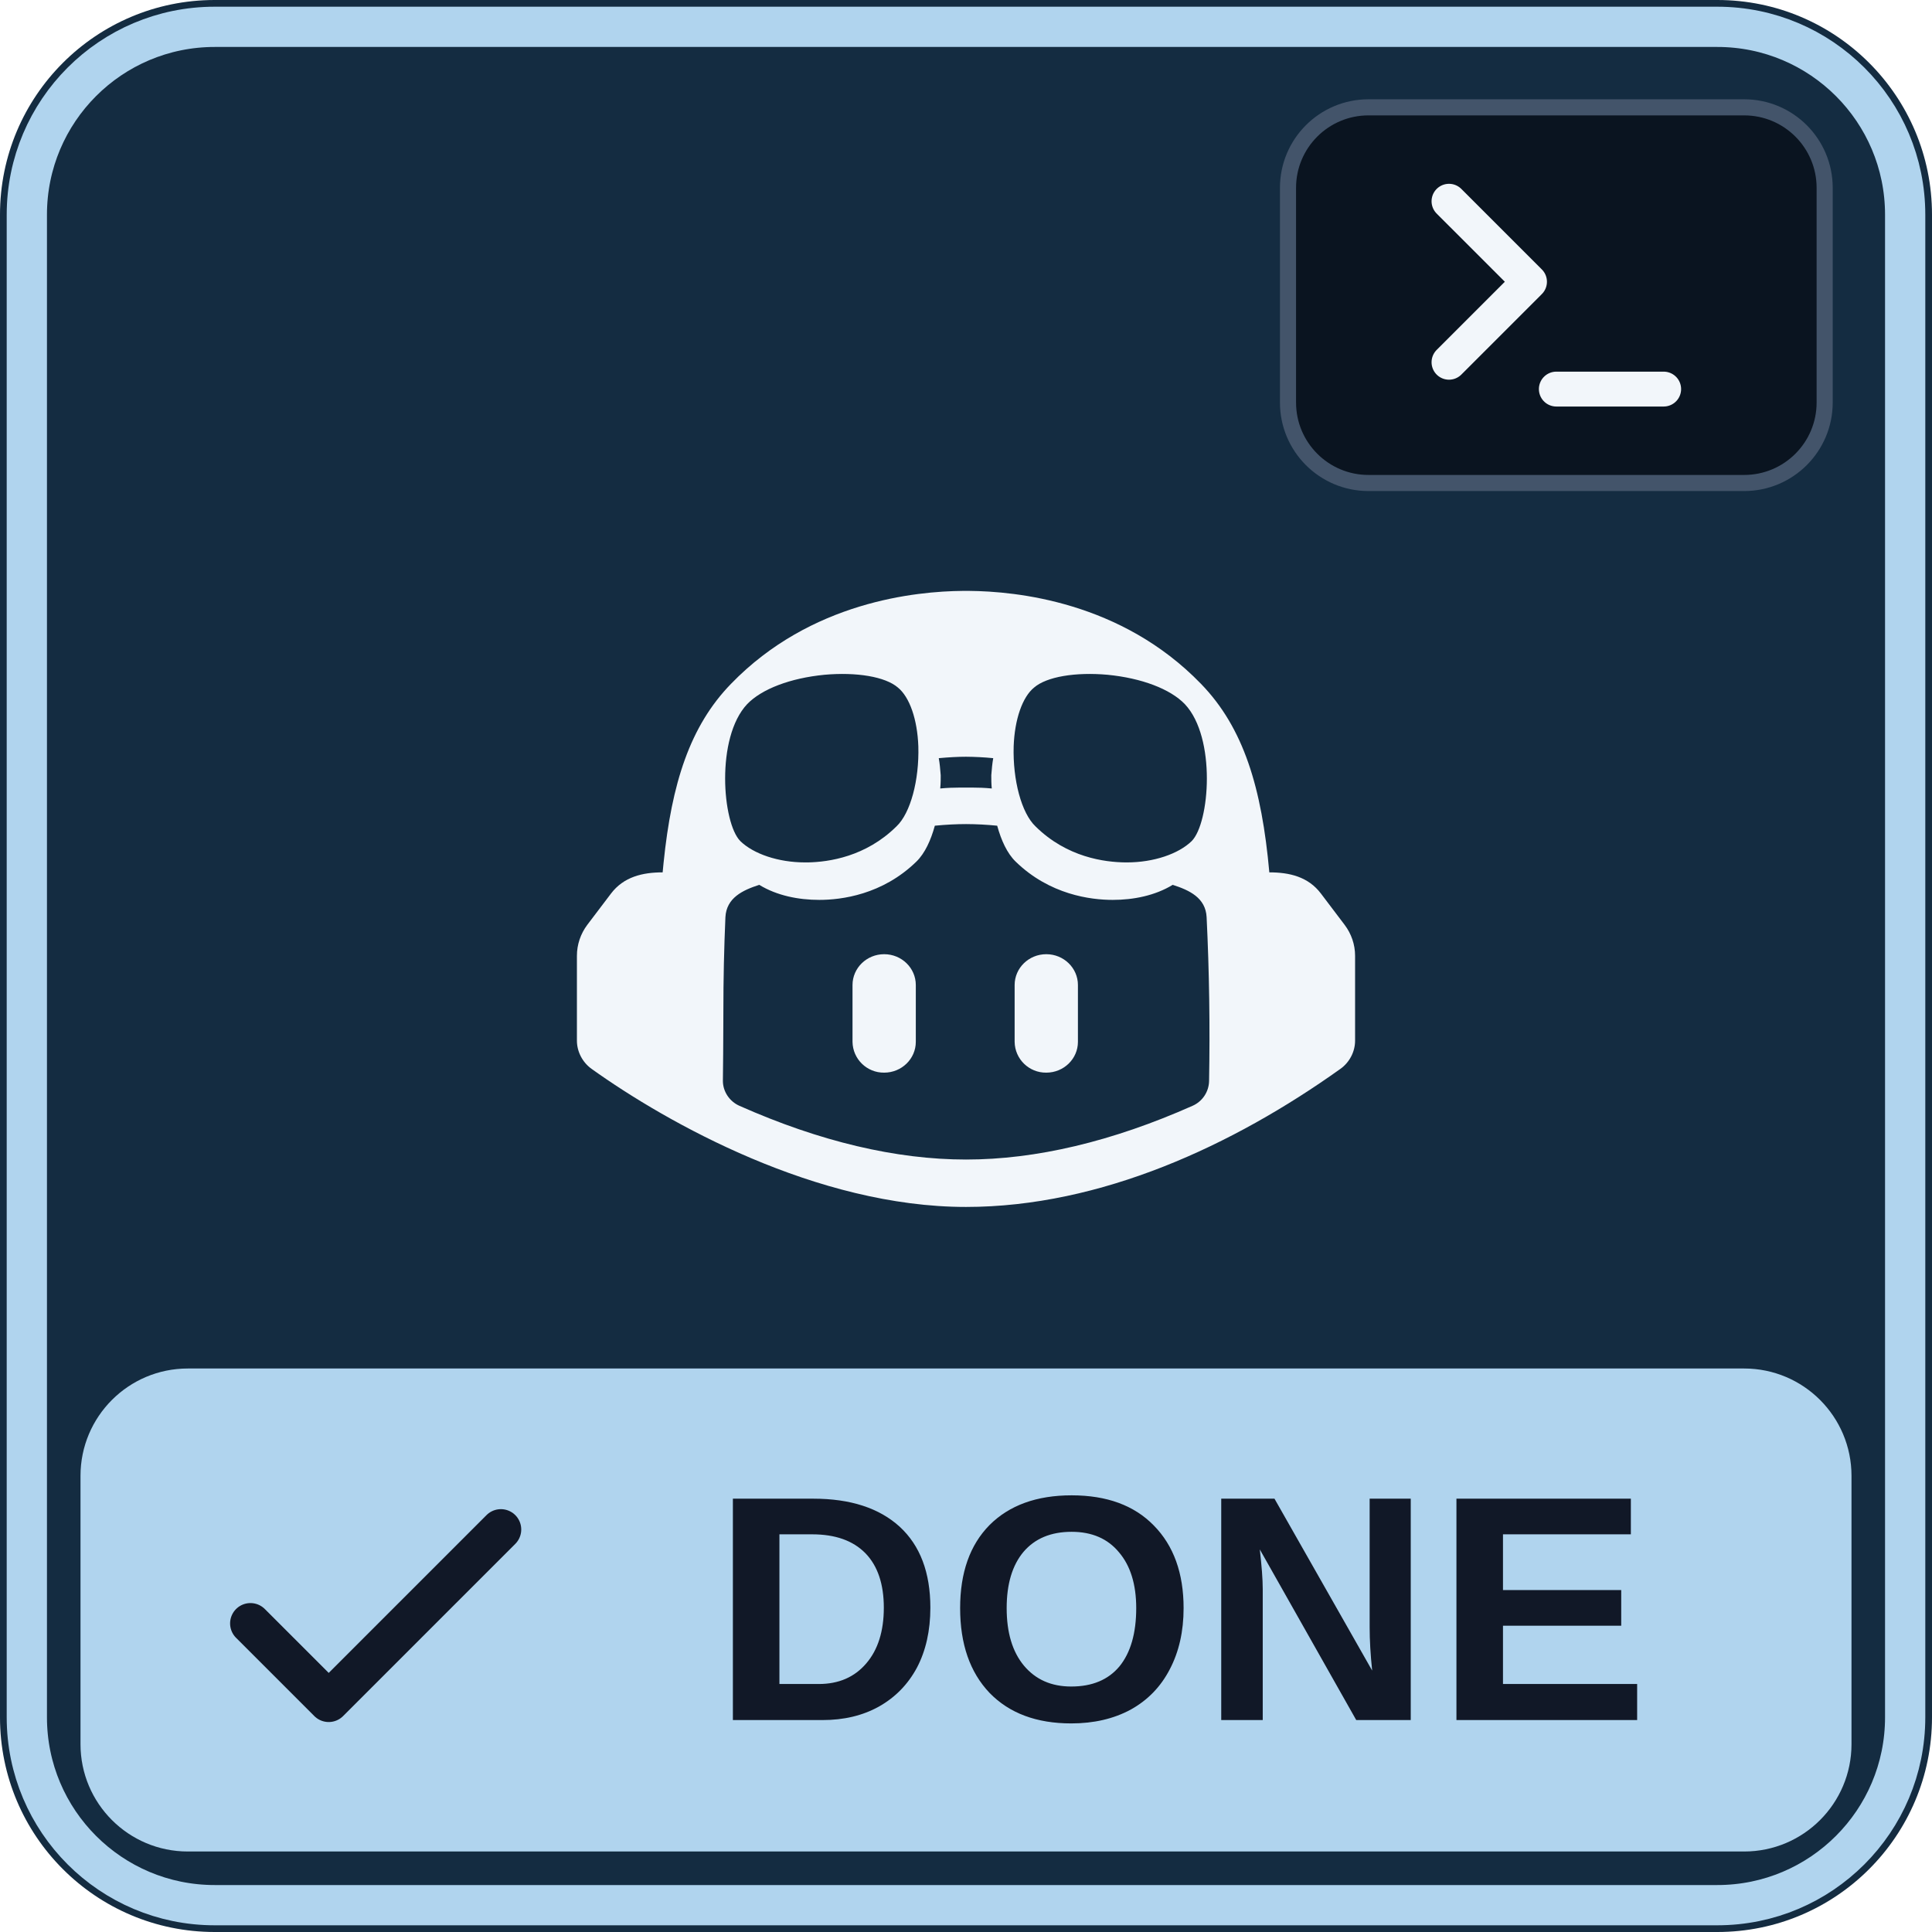
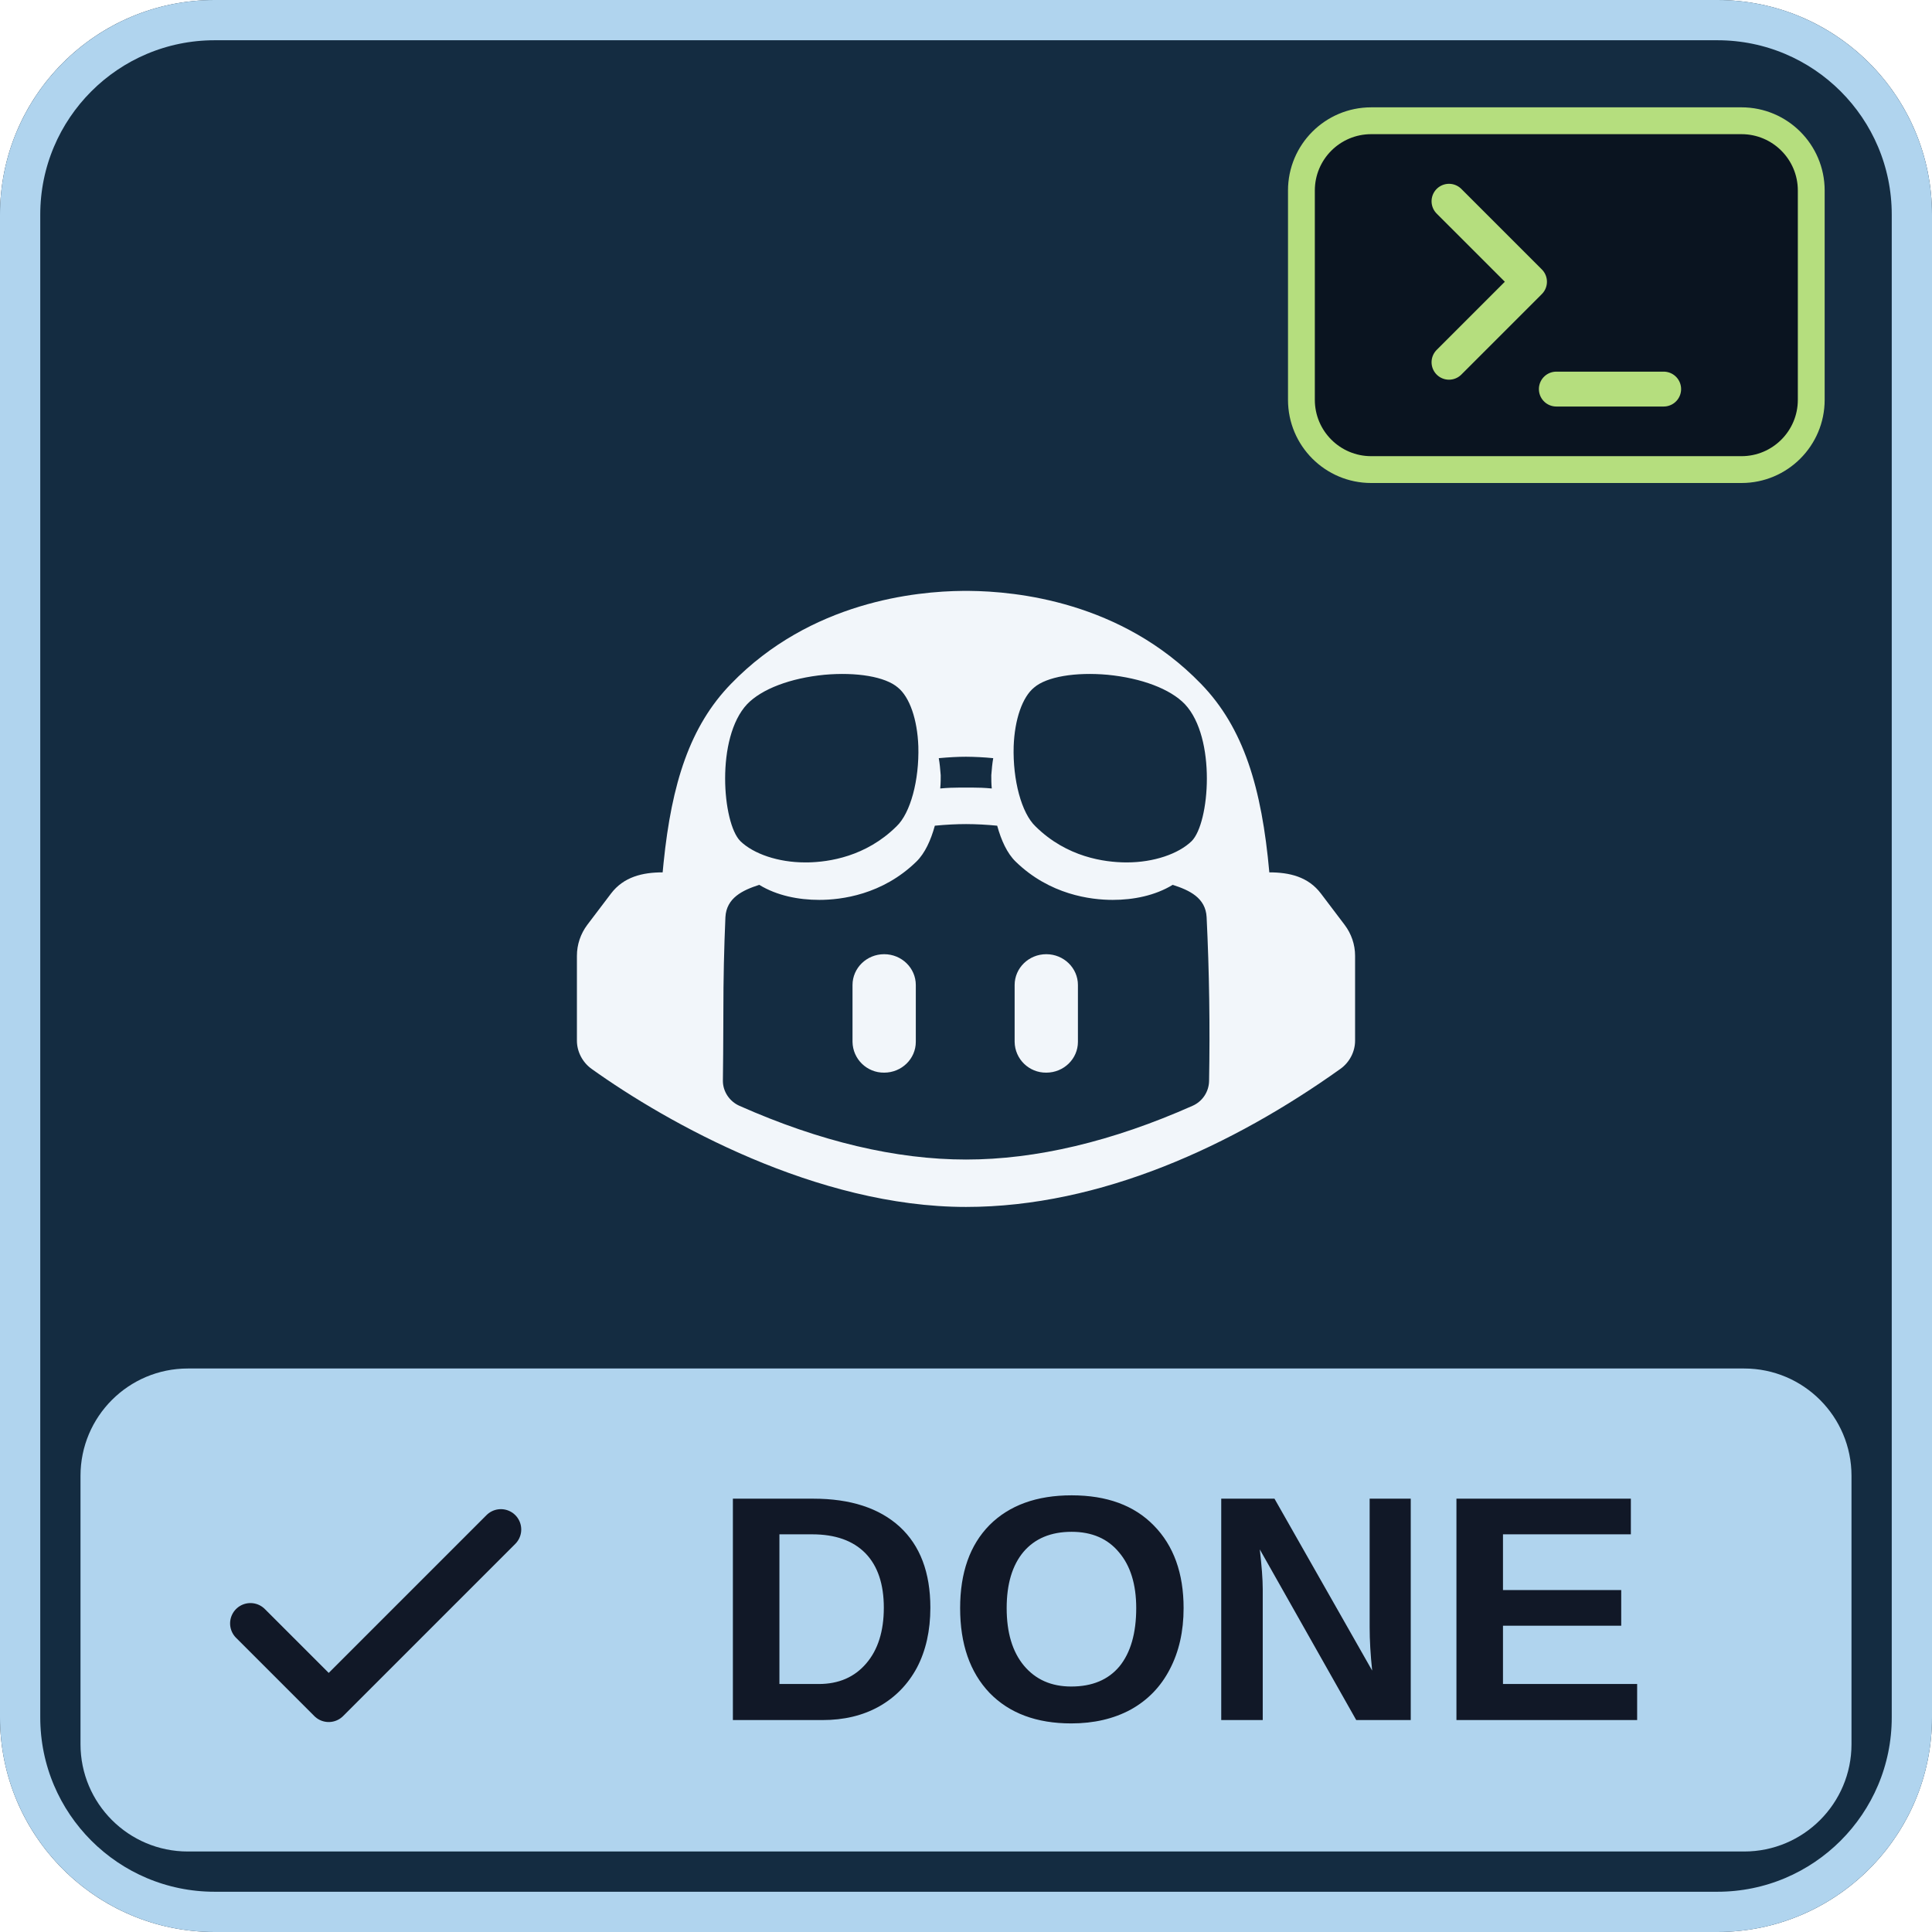
<svg xmlns="http://www.w3.org/2000/svg" width="72" height="72" viewBox="0 0 72 72" role="img">
  <g font-family="Arial, Helvetica, sans-serif">
    <g aria-label="GITHUB COPILOT, CLI: DONE, Fresh · bright, Fjord">
      <rect width="72" height="72" rx="8" fill="#142C41" />
-       <rect x="1" y="1" width="70" height="70" rx="7" fill="none" stroke="#B0D4EE" stroke-width="1.5" />
+       <rect x="0.75" y="0.75" width="70.5" height="70.5" rx="7.25" fill="none" stroke="#B0D4EE" stroke-width="1.5" />
      <g color="#F2F6FA">
        <g transform="translate(21.5 19) scale(1.208333)">
          <g fill="#F2F6FA" fill-rule="evenodd">
            <path d="M19.245 5.364c1.322 1.36 1.877 3.216 2.11 5.817.622 0 1.2.135 1.592.654l.73.964c.21.278.323.61.323.955v2.62c0 .339-.173.669-.453.868C20.239 19.602 16.157 21.5 12 21.5c-4.6 0-9.205-2.583-11.547-4.258-.28-.2-.452-.53-.453-.868v-2.62c0-.345.113-.679.321-.956l.73-.963c.392-.517.974-.654 1.593-.654l.029-.297c.25-2.446.81-4.213 2.082-5.52 2.461-2.54 5.71-2.851 7.146-2.864h.198c1.436.013 4.685.323 7.146 2.864zm-7.244 4.328c-.284 0-.613.016-.962.05-.123.447-.305.85-.57 1.108-1.05 1.023-2.316 1.18-2.994 1.18-.638 0-1.306-.13-1.851-.464-.516.165-1.012.403-1.044.996a65.882 65.882 0 00-.063 2.884l-.002.48c-.002.563-.005 1.126-.013 1.69.002.326.204.63.51.765 2.482 1.102 4.83 1.657 6.99 1.657 2.156 0 4.504-.555 6.985-1.657a.854.854 0 00.51-.766c.03-1.682.006-3.372-.076-5.053-.031-.596-.528-.83-1.046-.996-.546.333-1.212.464-1.85.464-.677 0-1.942-.157-2.993-1.18-.266-.258-.447-.661-.57-1.108-.32-.032-.64-.049-.96-.05zm-2.525 4.013c.539 0 .976.426.976.95v1.753c0 .525-.437.95-.976.95a.964.964 0 01-.976-.95v-1.752c0-.525.437-.951.976-.951zm5 0c.539 0 .976.426.976.95v1.753c0 .525-.437.95-.976.95a.964.964 0 01-.976-.95v-1.752c0-.525.437-.951.976-.951zM7.635 5.087c-1.05.102-1.935.438-2.385.906-.975 1.037-.765 3.668-.21 4.224.405.394 1.17.657 1.995.657h.09c.649-.013 1.785-.176 2.73-1.11.435-.41.705-1.433.675-2.47-.03-.834-.27-1.52-.63-1.813-.39-.336-1.275-.482-2.265-.394zm6.465.394c-.36.292-.6.98-.63 1.813-.03 1.037.24 2.06.675 2.47.968.957 2.136 1.104 2.776 1.11h.044c.825 0 1.59-.263 1.995-.657.555-.556.765-3.187-.21-4.224-.45-.468-1.335-.804-2.385-.906-.99-.088-1.875.058-2.265.394zM12 7.615c-.24 0-.525.015-.84.044.03.16.045.336.06.526l-.001.159a2.94 2.94 0 01-.014.25c.225-.022.425-.027.612-.028h.366c.187 0 .387.006.612.028-.015-.146-.015-.277-.015-.409.015-.19.03-.365.06-.526a9.29 9.29 0 00-.84-.044z" />
          </g>
        </g>
      </g>
-       <g color="#F2F6FA">
-         <rect x="48" y="4" width="20" height="14" rx="3" fill="#0A1420" stroke="#43546A" stroke-width=".6" />
+       <g color="#B5DE7E">
+         <rect x="48.5" y="4.5" width="19" height="13" rx="2.6" fill="#0A1420" stroke="#B5DE7E" stroke-width="1" />
        <g transform="translate(52 5) scale(0.5)">
-           <g fill="none" stroke="#F2F6FA" stroke-width="2.6" stroke-linecap="round" stroke-linejoin="round">
+           <g fill="none" stroke="#B5DE7E" stroke-width="2.6" stroke-linecap="round" stroke-linejoin="round">
            <polyline points="4 17 10 11 4 5" />
            <line x1="12" x2="20" y1="19" y2="19" />
          </g>
        </g>
      </g>
      <rect x="3" y="51" width="66" height="18" rx="4" fill="#B0D4EE" />
      <g color="#111827">
        <g transform="translate(7 53.5) scale(0.5833333)">
          <g fill="none" stroke="#111827" stroke-width="2.6" stroke-linecap="round" stroke-linejoin="round">
            <path d="M20 6 9 17l-5-5" />
          </g>
        </g>
      </g>
      <text x="44" y="64.1" fill="#111827" font-size="12" text-anchor="middle" font-weight="800" letter-spacing=".1">DONE</text>
    </g>
  </g>
</svg>
